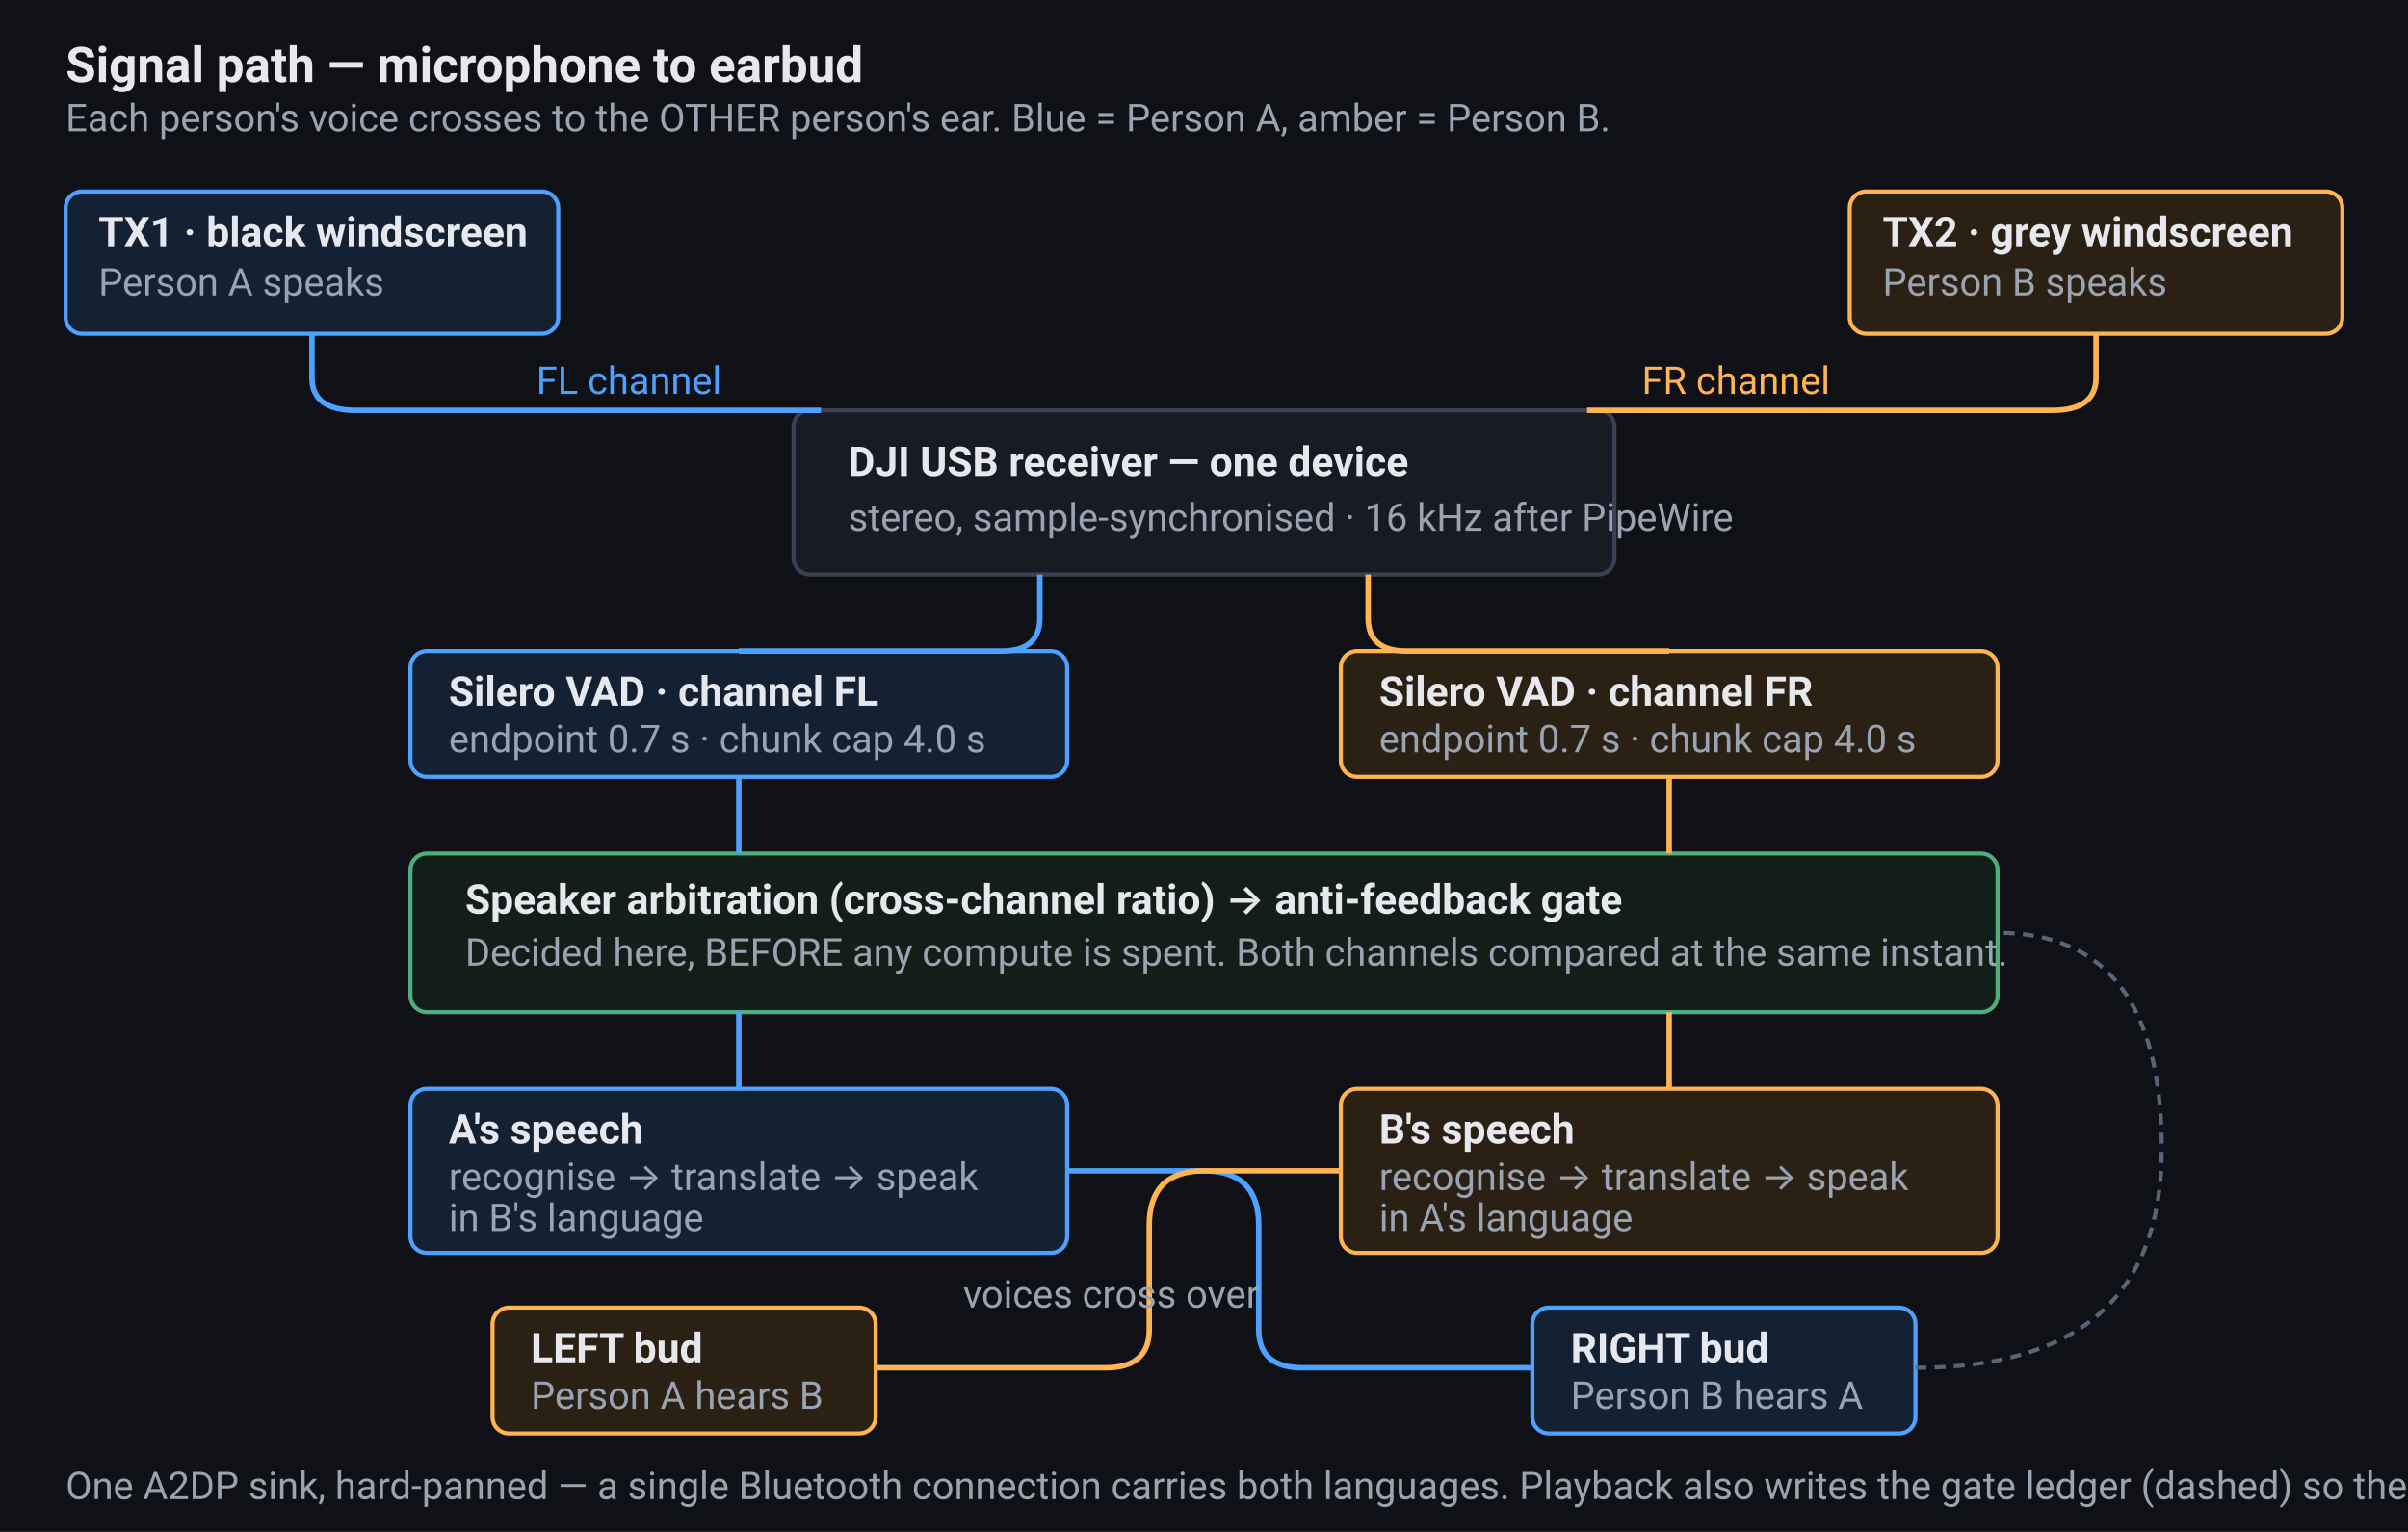
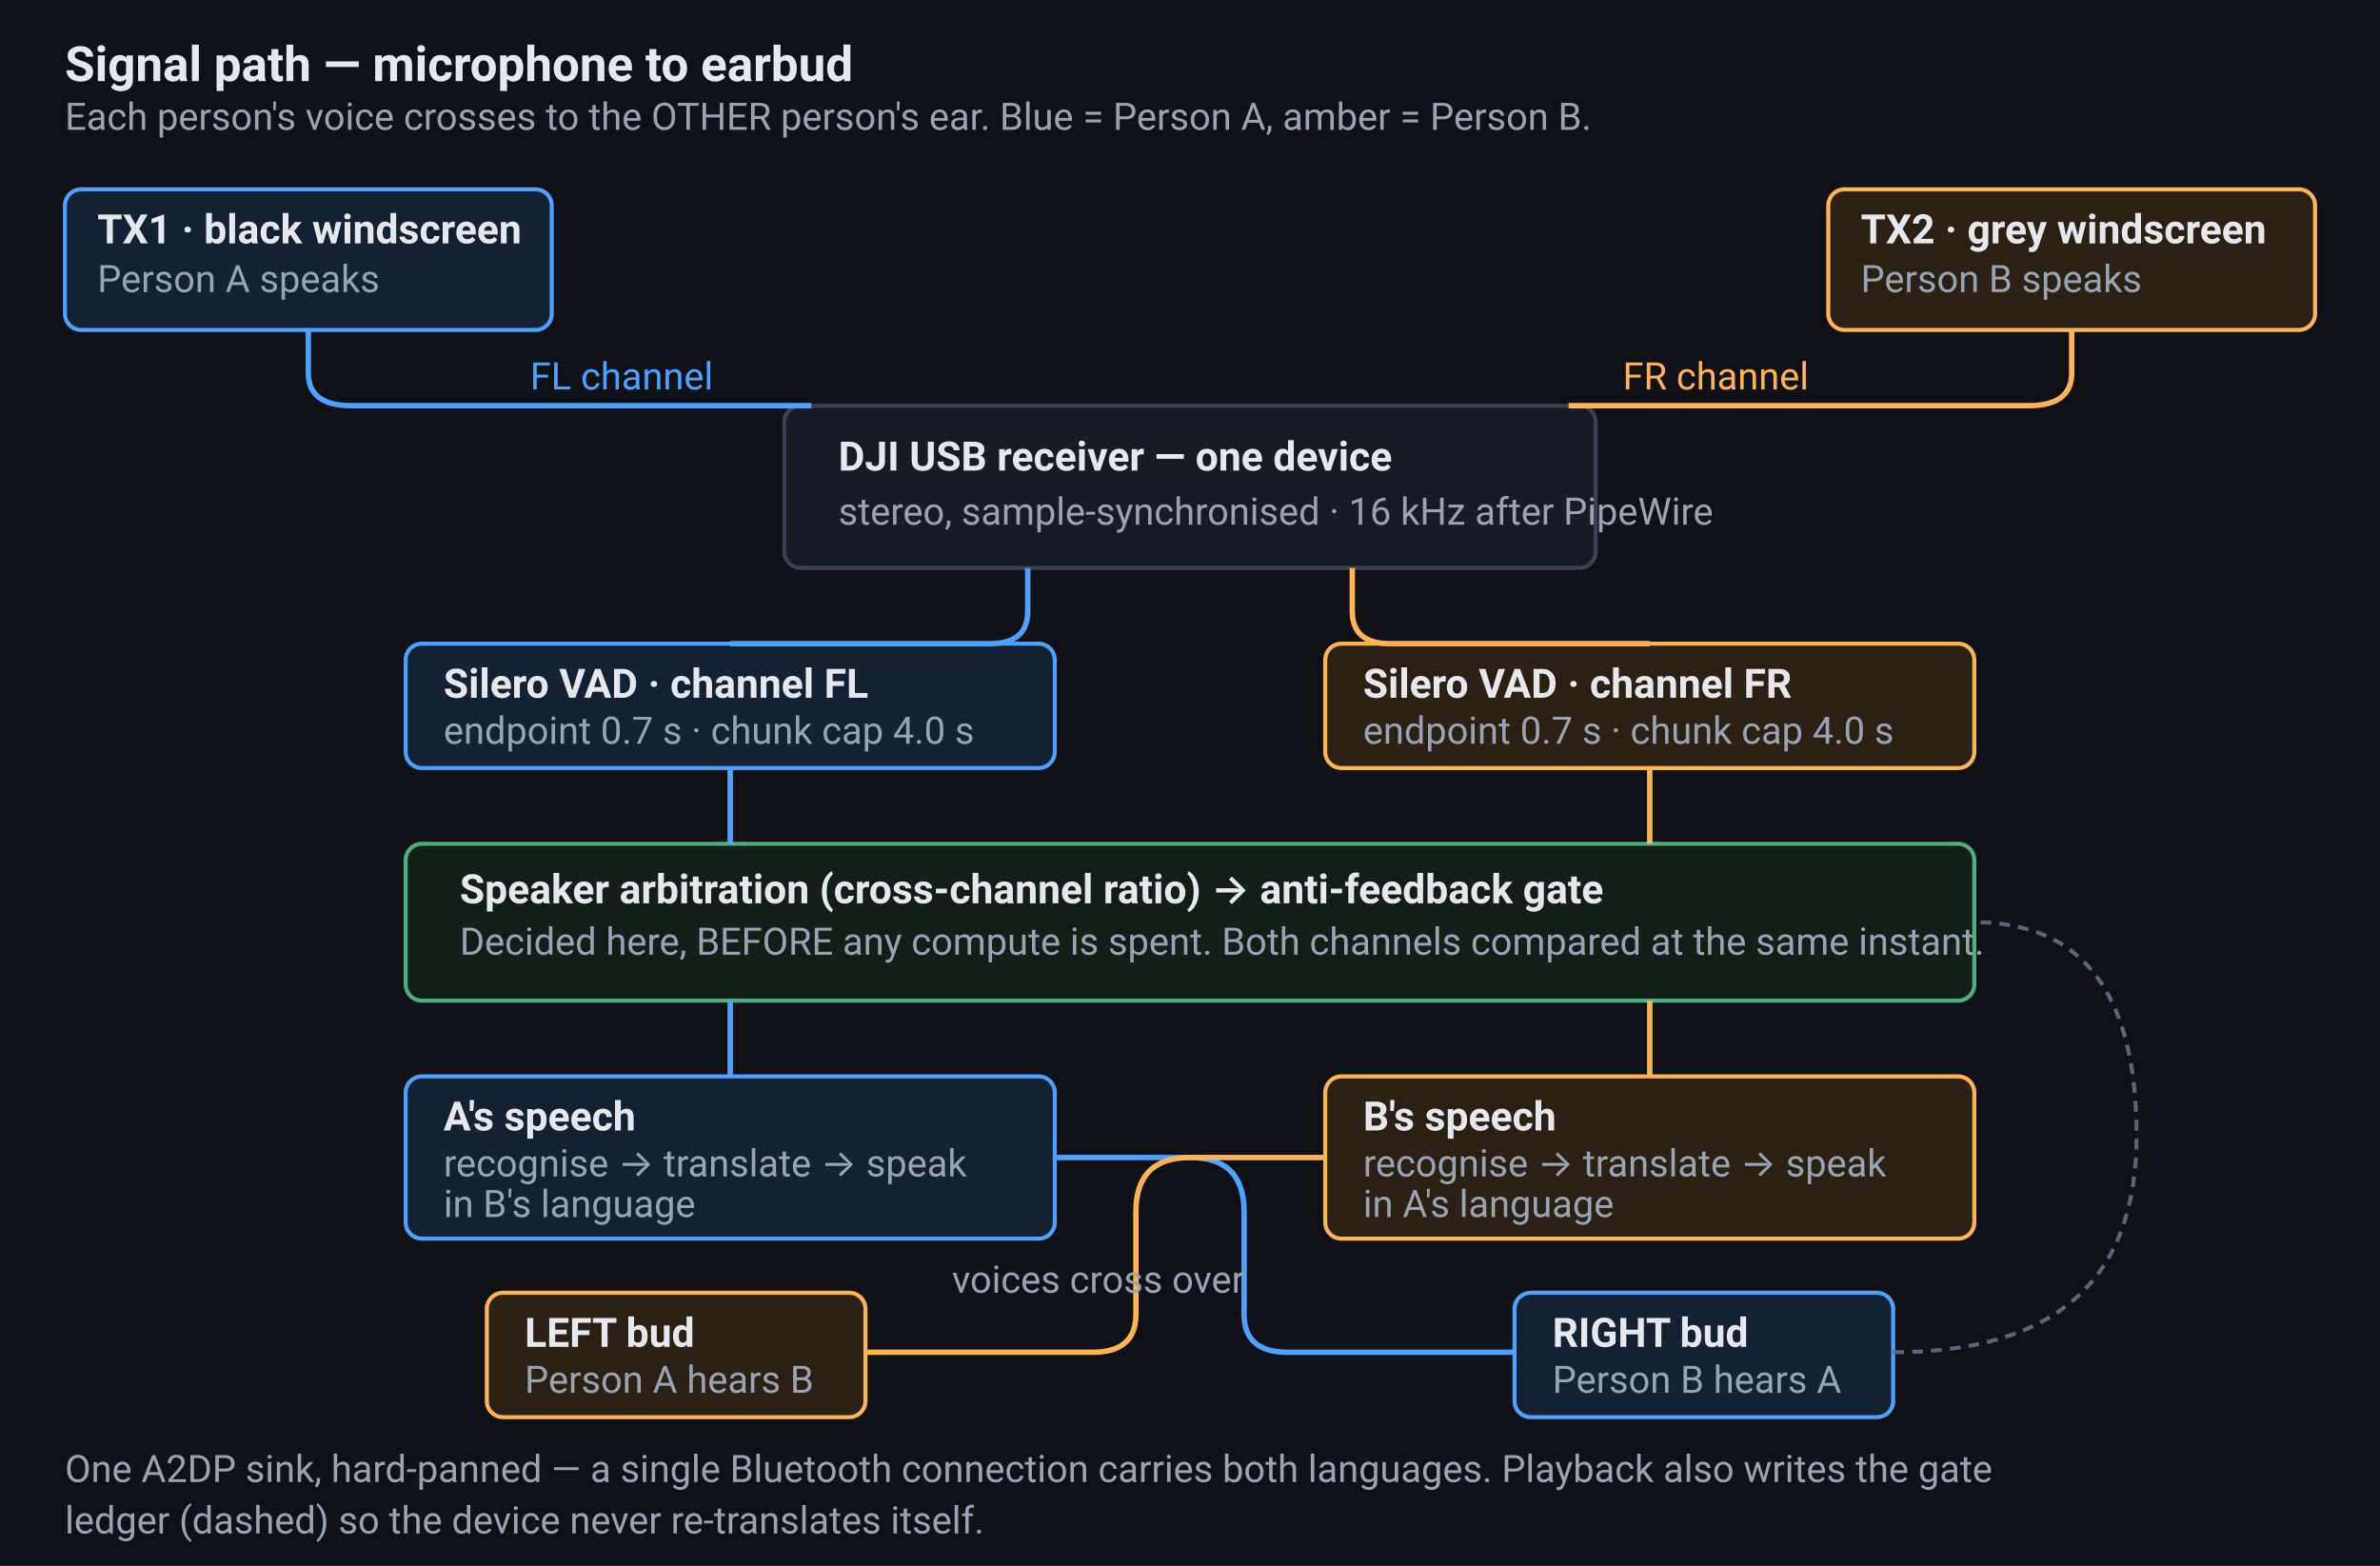
- <svg xmlns="http://www.w3.org/2000/svg" viewBox="0 0 880 560" width="880" height="560" font-family="system-ui,-apple-system,Segoe UI,Roboto,sans-serif">
+ <svg xmlns="http://www.w3.org/2000/svg" viewBox="0 0 880 579" width="880" height="579" font-family="system-ui,-apple-system,Segoe UI,Roboto,sans-serif">
  <style>
  .bg{fill:#0f1116}
  .t{fill:#e6e8ee;font-size:16px}
  .ts{fill:#9aa3b2;font-size:14px}
  .tt{fill:#e6e8ee;font-size:18px;font-weight:600}
  .a{fill:#4ea1ff}.b{fill:#ffb454}
  .boxA{fill:#132133;stroke:#4ea1ff;stroke-width:1.5;rx:6}
  .boxB{fill:#2a2013;stroke:#ffb454;stroke-width:1.5;rx:6}
  .boxN{fill:#181b23;stroke:#3a4152;stroke-width:1.5;rx:6}
  .boxK{fill:#141e18;stroke:#4caf7d;stroke-width:1.5;rx:6}
  .lA{stroke:#4ea1ff;stroke-width:2;fill:none}
  .lB{stroke:#ffb454;stroke-width:2;fill:none}
  .lN{stroke:#5a6478;stroke-width:1.5;fill:none;stroke-dasharray:4 3}
  .lbl{fill:#e6e8ee;font-size:15px;font-weight:600}
</style>
-   <rect class="bg" width="880" height="560" />
+   <rect class="bg" width="880" height="579" />
  <text class="tt" x="24" y="30">Signal path — microphone to earbud</text>
  <text class="ts" x="24" y="48">Each person's voice crosses to the OTHER person's ear. Blue = Person A, amber = Person B.</text>
  <rect class="boxA" x="24" y="70" width="180" height="52" />
  <text class="lbl" x="36" y="90">TX1 · black windscreen</text>
  <text class="ts" x="36" y="108">Person A speaks</text>
  <rect class="boxB" x="676" y="70" width="180" height="52" />
  <text class="lbl" x="688" y="90">TX2 · grey windscreen</text>
  <text class="ts" x="688" y="108">Person B speaks</text>
  <rect class="boxN" x="290" y="150" width="300" height="60" />
  <text class="lbl" x="310" y="174">DJI USB receiver — one device</text>
  <text class="ts" x="310" y="194">stereo, sample-synchronised · 16 kHz after PipeWire</text>
  <path class="lA" d="M114 122 L114 138 Q114 150 130 150 L300 150" />
  <path class="lB" d="M766 122 L766 138 Q766 150 750 150 L580 150" />
  <text class="a" x="196" y="144" font-size="14">FL channel</text>
  <text class="b" x="600" y="144" font-size="14">FR channel</text>
  <rect class="boxA" x="150" y="238" width="240" height="46" />
  <text class="lbl" x="164" y="258">Silero VAD · channel FL</text>
  <text class="ts" x="164" y="275">endpoint 0.7 s · chunk cap 4.0 s</text>
  <rect class="boxB" x="490" y="238" width="240" height="46" />
  <text class="lbl" x="504" y="258">Silero VAD · channel FR</text>
  <text class="ts" x="504" y="275">endpoint 0.7 s · chunk cap 4.0 s</text>
  <path class="lA" d="M380 210 L380 226 Q380 238 366 238 L270 238" />
  <path class="lB" d="M500 210 L500 226 Q500 238 514 238 L610 238" />
  <rect class="boxK" x="150" y="312" width="580" height="58" />
  <text class="lbl" x="170" y="334">Speaker arbitration (cross-channel ratio)  →  anti-feedback gate</text>
  <text class="ts" x="170" y="353">Decided here, BEFORE any compute is spent. Both channels compared at the same instant.</text>
  <path class="lA" d="M270 284 L270 312" />
  <path class="lB" d="M610 284 L610 312" />
  <rect class="boxA" x="150" y="398" width="240" height="60" />
  <text class="lbl" x="164" y="418">A's speech</text>
  <text class="ts" x="164" y="435">recognise → translate → speak</text>
  <text class="ts" x="164" y="450">in B's language</text>
  <rect class="boxB" x="490" y="398" width="240" height="60" />
  <text class="lbl" x="504" y="418">B's speech</text>
  <text class="ts" x="504" y="435">recognise → translate → speak</text>
  <text class="ts" x="504" y="450">in A's language</text>
  <path class="lA" d="M270 370 L270 398" />
  <path class="lB" d="M610 370 L610 398" />
  <path class="lA" d="M390 428 L440 428 Q460 428 460 448 L460 486 Q460 500 476 500 L560 500" />
  <path class="lB" d="M490 428 L440 428 Q420 428 420 448 L420 486 Q420 500 404 500 L320 500" />
  <text class="ts" x="352" y="478" fill="#9aa3b2">voices cross over</text>
  <rect class="boxB" x="180" y="478" width="140" height="46" />
  <text class="lbl" x="194" y="498">LEFT bud</text>
  <text class="ts" x="194" y="515">Person A hears B</text>
  <rect class="boxA" x="560" y="478" width="140" height="46" />
  <text class="lbl" x="574" y="498">RIGHT bud</text>
  <text class="ts" x="574" y="515">Person B hears A</text>
-   <text class="ts" x="24" y="548">One A2DP sink, hard-panned — a single Bluetooth connection carries both languages. Playback also writes the gate ledger (dashed) so the device never re-translates itself.</text>
+   <text class="ts" x="24" y="548">One A2DP sink, hard-panned — a single Bluetooth connection carries both languages. Playback also writes the gate</text>
+   <text class="ts" x="24" y="567">ledger (dashed) so the device never re-translates itself.</text>
  <path class="lN" d="M700 500 Q790 500 790 420 Q790 341 730 341" />
</svg>
